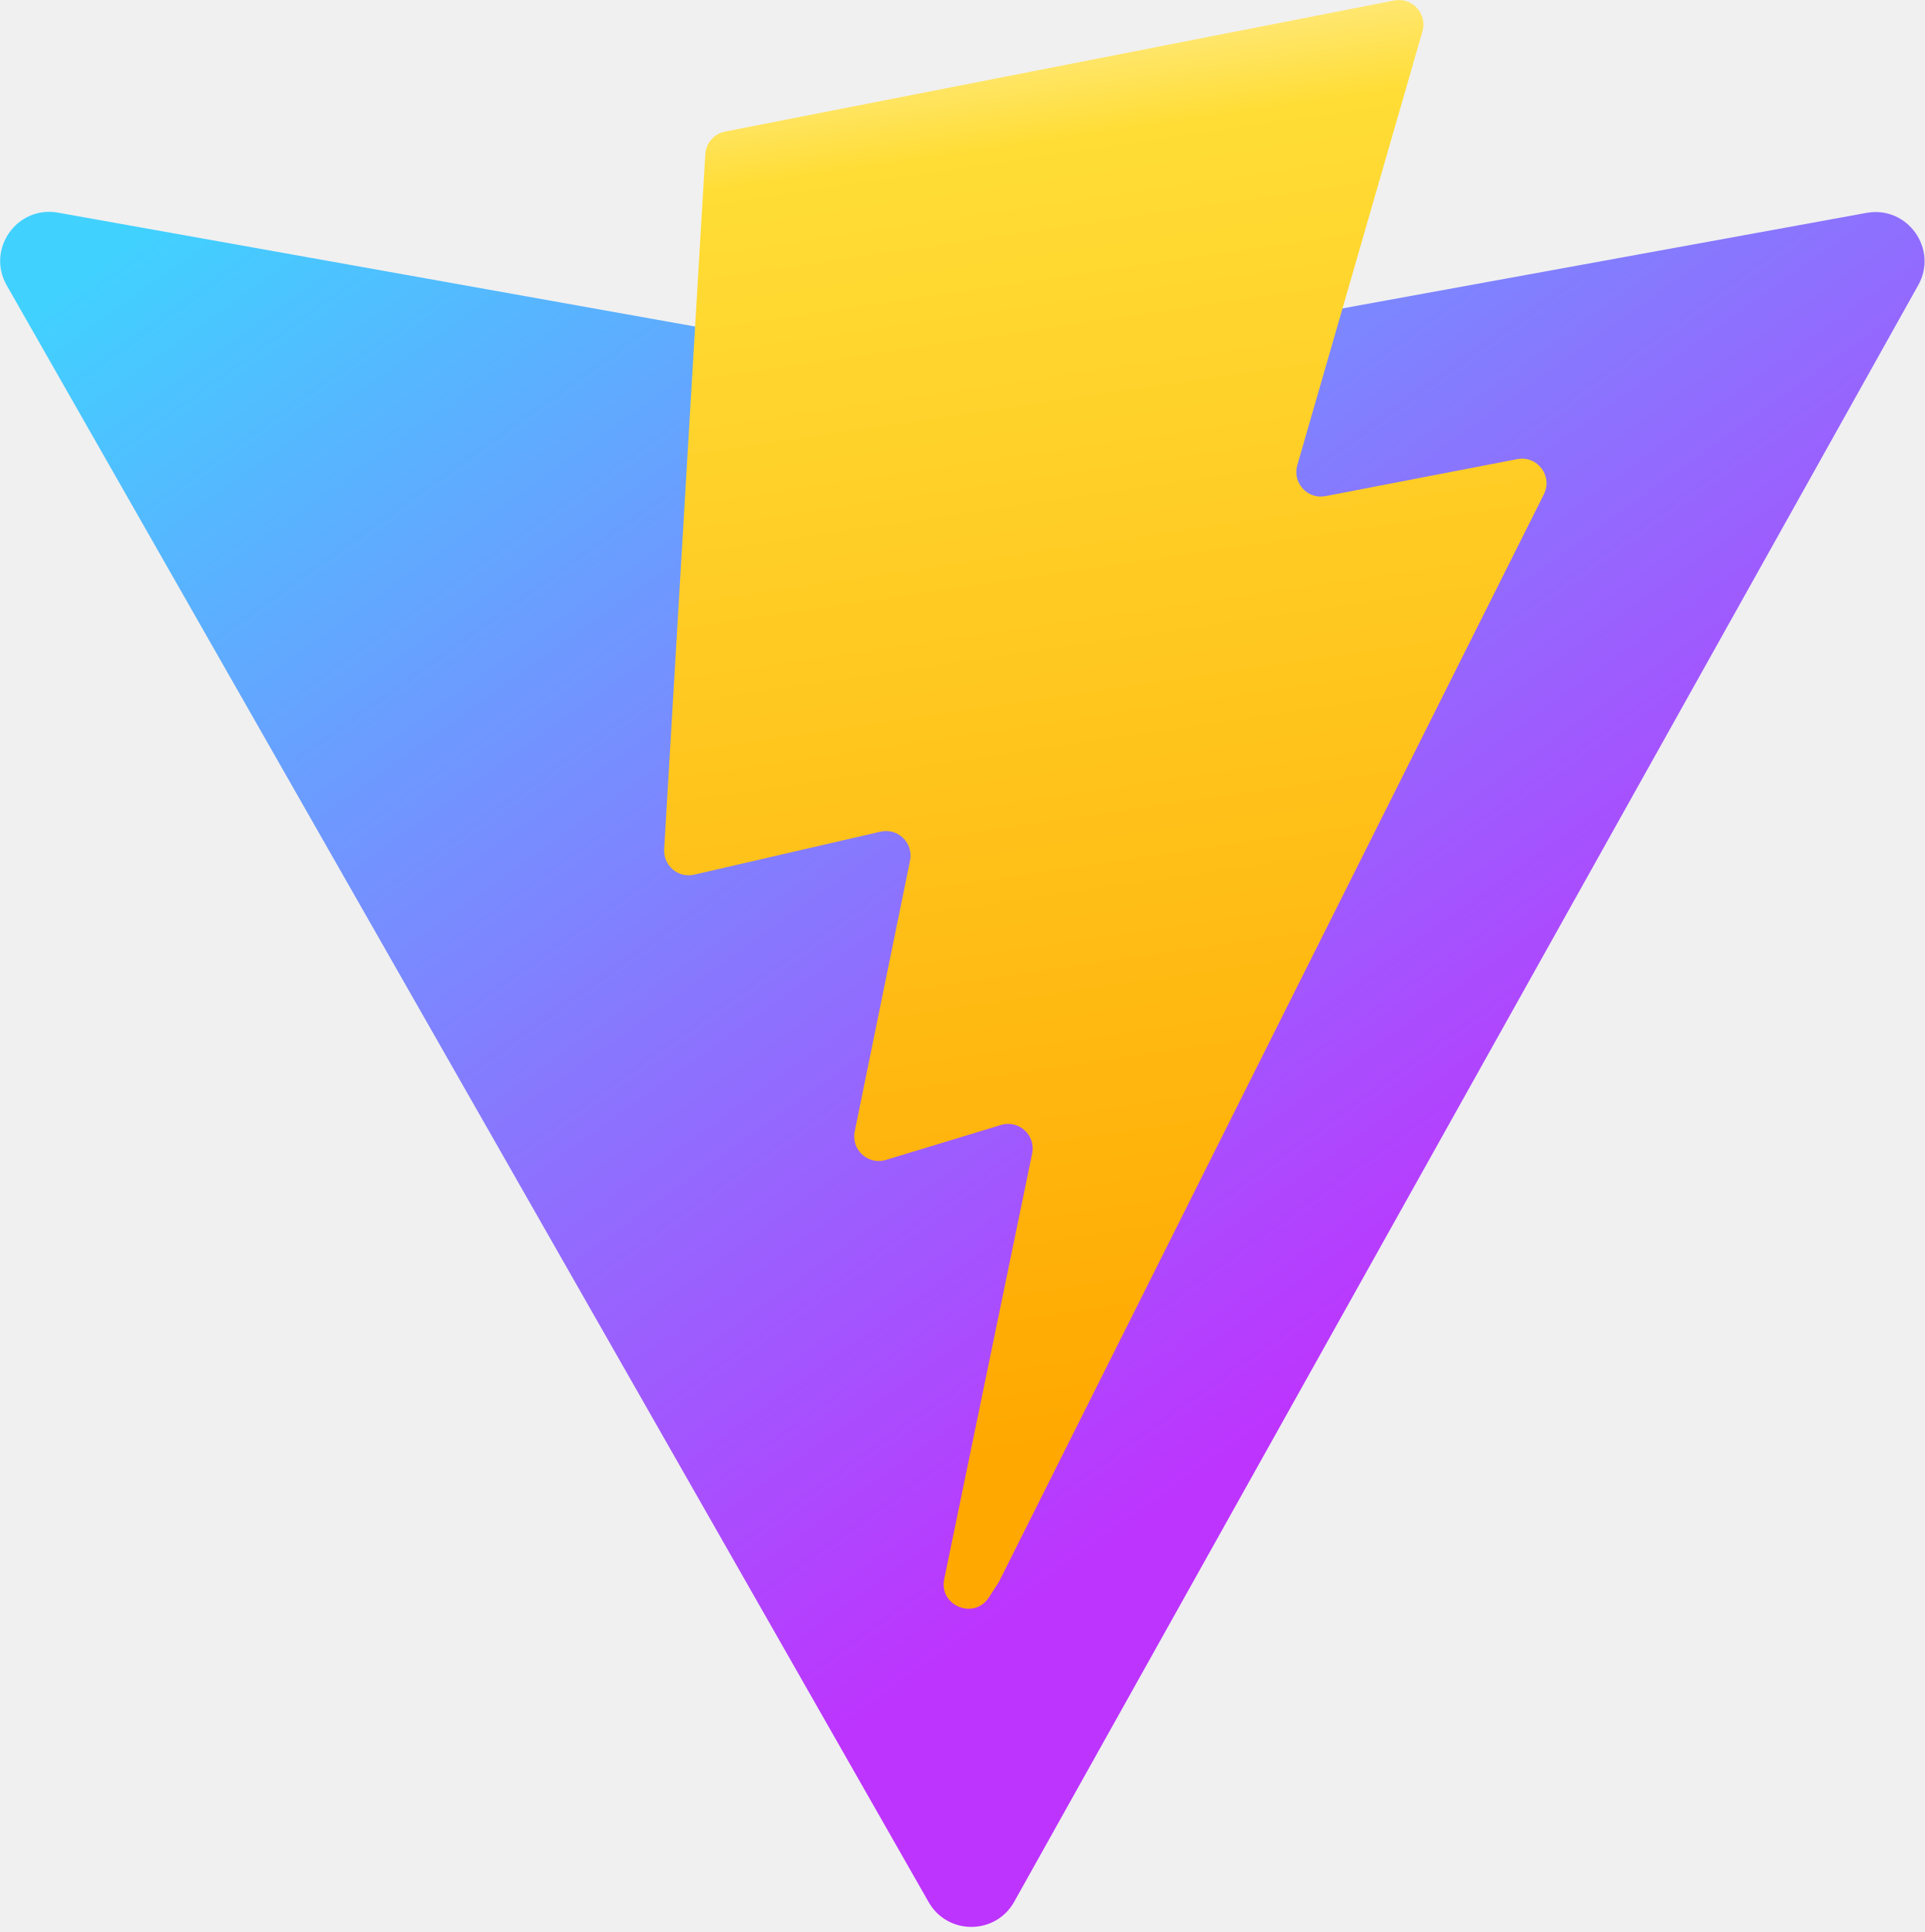
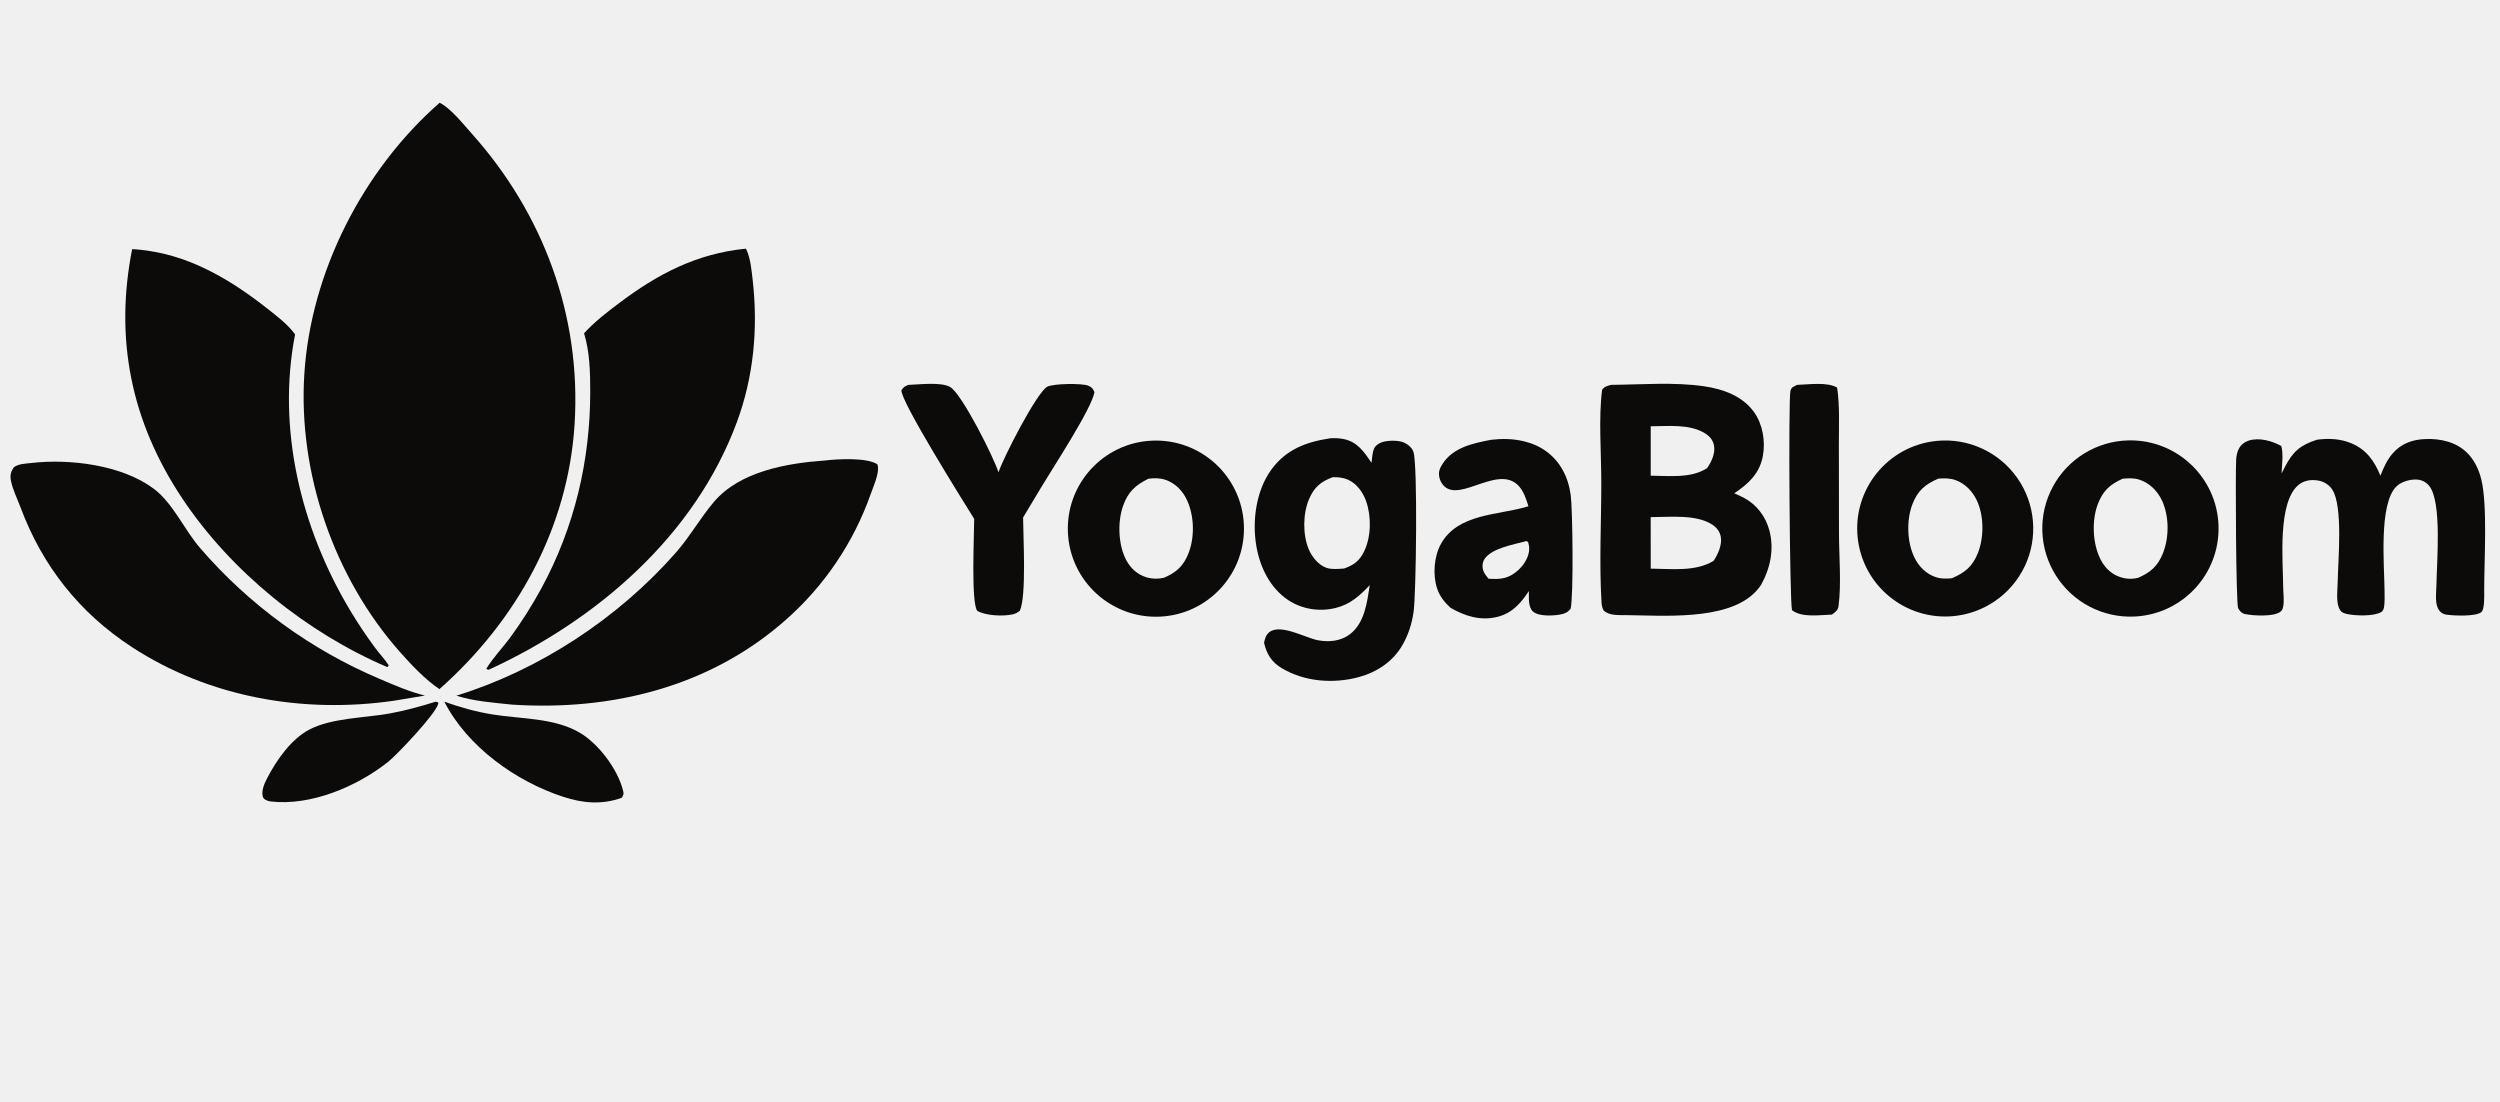
- <svg xmlns="http://www.w3.org/2000/svg" aria-hidden="true" role="img" class="iconify iconify--logos" width="31.88" height="32" preserveAspectRatio="xMidYMid meet" viewBox="0 0 256 257">
+ <svg xmlns="http://www.w3.org/2000/svg" width="84" height="37" viewBox="0 0 84 37" fill="none">
+   <g clip-path="url(#clip0_8202_63085)">
+     <path d="M14.772 3.452C15.146 3.638 15.565 4.17 15.847 4.485C18.264 7.184 19.532 10.623 19.307 14.243C19.09 17.746 17.36 20.857 14.764 23.155C14.272 22.819 13.822 22.341 13.429 21.896C11.223 19.401 10.014 15.896 10.225 12.571C10.442 9.143 12.194 5.712 14.772 3.452Z" fill="#0D0B0A" />
+     <path d="M25.058 8.355C25.065 8.367 25.073 8.379 25.08 8.391C25.217 8.672 25.257 9.116 25.292 9.427C25.474 11.044 25.323 12.665 24.755 14.195C23.334 18.02 20.05 20.835 16.42 22.504C16.377 22.504 16.406 22.507 16.34 22.469C16.562 22.106 16.872 21.782 17.128 21.441C17.519 20.908 17.874 20.35 18.189 19.77C19.302 17.723 19.833 15.473 19.832 13.152C19.831 12.492 19.816 11.834 19.625 11.198C19.966 10.82 20.383 10.501 20.788 10.195C22.093 9.207 23.408 8.52 25.058 8.355Z" fill="#0D0B0A" />
+     <path d="M4.44 8.371C4.636 8.379 4.834 8.404 5.028 8.434C6.519 8.66 7.824 9.455 8.989 10.374C9.314 10.63 9.67 10.898 9.915 11.235C9.295 14.417 10.117 17.755 11.763 20.507C12.025 20.944 12.309 21.369 12.613 21.779C12.758 21.974 12.931 22.151 13.062 22.357L13.015 22.416C10.302 21.256 7.76 19.203 6.125 16.748C4.41 14.174 3.842 11.4 4.44 8.371Z" fill="#0D0B0A" />
+     <path d="M27.712 15.473C28.145 15.421 29.115 15.367 29.477 15.598C29.496 15.652 29.501 15.658 29.503 15.724C29.51 15.978 29.344 16.358 29.258 16.594C28.683 18.228 27.698 19.687 26.397 20.832C23.851 23.083 20.551 23.89 17.218 23.676C16.589 23.61 15.94 23.567 15.335 23.374C18.127 22.515 20.784 20.76 22.708 18.569C23.181 18.03 23.528 17.405 23.988 16.863C24.862 15.835 26.446 15.563 27.712 15.473Z" fill="#0D0B0A" />
+     <path d="M1.037 15.558C2.338 15.405 4.104 15.619 5.176 16.429C5.813 16.911 6.197 17.805 6.724 18.415C8.37 20.322 10.433 21.825 12.753 22.81C13.247 23.021 13.755 23.242 14.277 23.371L13.233 23.545C10.193 23.983 7.043 23.439 4.441 21.748C2.67 20.596 1.423 19.016 0.689 17.046C0.582 16.757 0.421 16.443 0.366 16.142C0.333 15.966 0.362 15.85 0.464 15.701C0.628 15.581 0.841 15.582 1.037 15.558Z" fill="#0D0B0A" />
+     <path d="M54.132 12.931C55.145 12.923 56.251 12.832 57.251 12.978C57.895 13.072 58.549 13.302 58.941 13.854C59.228 14.26 59.323 14.831 59.233 15.317C59.124 15.911 58.748 16.255 58.271 16.575C58.385 16.623 58.498 16.675 58.608 16.734C59.029 16.962 59.327 17.357 59.45 17.818C59.619 18.448 59.484 19.096 59.17 19.655C59.099 19.762 59.016 19.857 58.923 19.945C57.961 20.857 55.853 20.68 54.61 20.668C54.371 20.666 54.056 20.688 53.878 20.506C53.835 20.415 53.818 20.355 53.812 20.252C53.73 18.918 53.804 17.533 53.804 16.194C53.803 15.245 53.708 14.011 53.832 13.094C53.928 12.975 53.988 12.975 54.132 12.931ZM57.526 17.624C56.99 17.274 56.086 17.375 55.463 17.376L55.465 19.106C56.155 19.111 56.962 19.217 57.574 18.847C57.718 18.635 57.863 18.319 57.821 18.054C57.791 17.862 57.686 17.729 57.526 17.624ZM57.271 14.549C56.759 14.241 56.04 14.32 55.464 14.323V15.983C56.082 15.988 56.819 16.079 57.358 15.73C57.504 15.522 57.644 15.224 57.589 14.961C57.549 14.769 57.435 14.648 57.271 14.549Z" fill="#0D0B0A" />
+     <path d="M44.685 14.728C44.839 14.715 44.995 14.723 45.147 14.752C45.61 14.845 45.836 15.187 46.084 15.55C46.098 15.423 46.108 15.286 46.138 15.162C46.169 15.032 46.239 14.952 46.356 14.89C46.543 14.791 46.945 14.784 47.141 14.857C47.284 14.91 47.443 15.034 47.492 15.184C47.638 15.627 47.582 19.962 47.497 20.555C47.442 20.946 47.321 21.331 47.123 21.673C46.806 22.226 46.265 22.586 45.657 22.75C44.801 22.982 43.827 22.908 43.063 22.448C42.722 22.243 42.562 21.979 42.472 21.598C42.501 21.461 42.535 21.327 42.653 21.238C43.035 20.949 43.862 21.434 44.287 21.513C44.653 21.581 45.048 21.544 45.352 21.314C45.853 20.936 45.936 20.237 46.022 19.661C45.686 20.019 45.367 20.308 44.872 20.429C44.336 20.561 43.749 20.471 43.287 20.165C42.68 19.762 42.341 19.072 42.217 18.371C42.066 17.517 42.198 16.496 42.715 15.782C43.209 15.101 43.887 14.85 44.685 14.728ZM44.776 16.035C44.376 16.185 44.156 16.37 43.985 16.768C43.774 17.257 43.768 17.966 43.974 18.457C44.083 18.715 44.301 18.988 44.575 19.081C44.757 19.141 44.976 19.115 45.162 19.102C45.491 18.985 45.678 18.846 45.834 18.527C46.074 18.036 46.082 17.345 45.899 16.833C45.792 16.535 45.582 16.242 45.284 16.114C45.132 16.048 44.94 16.026 44.776 16.035Z" fill="#0D0B0A" />
+     <path d="M77.853 14.774C78.246 14.722 78.632 14.74 79.002 14.893C79.514 15.105 79.779 15.491 79.982 15.983C80.085 15.723 80.2 15.461 80.384 15.246C80.674 14.904 81.054 14.768 81.495 14.752C82.002 14.732 82.522 14.848 82.894 15.213C83.138 15.453 83.288 15.774 83.37 16.102C83.588 16.978 83.466 18.86 83.469 19.85C83.47 20.002 83.489 20.48 83.37 20.57C83.169 20.722 82.454 20.688 82.203 20.653C82.056 20.632 81.966 20.553 81.906 20.42C81.812 20.216 81.862 19.851 81.865 19.624C81.875 18.89 82.055 16.861 81.621 16.326C81.521 16.203 81.38 16.126 81.221 16.114C80.987 16.098 80.689 16.179 80.519 16.346C79.917 16.935 80.117 19.033 80.121 19.858C80.123 20.024 80.129 20.207 80.108 20.372C80.099 20.445 80.074 20.529 80.007 20.567C79.75 20.715 79.126 20.693 78.843 20.627C78.695 20.592 78.632 20.542 78.58 20.399C78.493 20.162 78.541 19.811 78.546 19.56C78.559 18.824 78.733 16.995 78.359 16.443C78.246 16.278 78.079 16.177 77.883 16.145C77.659 16.108 77.426 16.138 77.244 16.282C76.512 16.859 76.712 18.884 76.715 19.721C76.716 19.923 76.757 20.21 76.711 20.398C76.692 20.477 76.669 20.525 76.601 20.569C76.366 20.723 75.728 20.69 75.446 20.635C75.328 20.611 75.252 20.539 75.201 20.432C75.129 20.279 75.108 15.878 75.135 15.442C75.142 15.321 75.167 15.191 75.223 15.082C75.294 14.942 75.414 14.851 75.561 14.803C75.91 14.691 76.344 14.815 76.652 14.986C76.726 15.261 76.673 15.621 76.661 15.908C76.697 15.835 76.734 15.762 76.772 15.69C77.043 15.165 77.299 14.951 77.853 14.774Z" fill="#0D0B0A" />
+     <path d="M71.521 14.797C73.141 14.764 74.489 16.04 74.542 17.66C74.596 19.28 73.337 20.642 71.717 20.716C70.652 20.765 69.642 20.236 69.075 19.333C68.508 18.43 68.469 17.291 68.976 16.353C69.482 15.414 70.455 14.819 71.521 14.797ZM71.322 16.085C70.886 16.279 70.649 16.5 70.481 16.955C70.279 17.499 70.312 18.259 70.57 18.779C70.709 19.058 70.925 19.285 71.226 19.386C71.432 19.455 71.624 19.466 71.835 19.416C72.253 19.241 72.503 19.019 72.674 18.591C72.889 18.055 72.887 17.338 72.64 16.813C72.486 16.484 72.21 16.213 71.858 16.109C71.685 16.058 71.498 16.069 71.322 16.085Z" fill="#0D0B0A" />
+     <path d="M38.704 14.806C40.336 14.732 41.718 15.993 41.794 17.624C41.871 19.256 40.612 20.64 38.981 20.719C37.346 20.797 35.959 19.535 35.882 17.901C35.806 16.266 37.07 14.88 38.704 14.806ZM39.165 16.124C38.976 16.059 38.782 16.06 38.586 16.085C38.15 16.301 37.9 16.527 37.733 17.004C37.544 17.545 37.572 18.317 37.844 18.824C37.992 19.101 38.217 19.304 38.52 19.397C38.706 19.454 38.917 19.459 39.106 19.413C39.522 19.24 39.767 19.016 39.934 18.589C40.146 18.047 40.129 17.333 39.883 16.804C39.739 16.493 39.493 16.237 39.165 16.124Z" fill="#0D0B0A" />
+     <path d="M64.888 14.838C65.938 14.668 66.998 15.076 67.665 15.905C68.331 16.735 68.501 17.858 68.109 18.848C67.716 19.836 66.823 20.539 65.769 20.686C64.164 20.911 62.677 19.801 62.435 18.198C62.193 16.596 63.288 15.097 64.888 14.838ZM65.129 16.082C64.69 16.268 64.438 16.48 64.26 16.934C64.053 17.467 64.073 18.204 64.319 18.721C64.468 19.034 64.721 19.29 65.055 19.396C65.222 19.45 65.411 19.449 65.584 19.428C66.021 19.243 66.276 19.036 66.457 18.582C66.667 18.054 66.664 17.325 66.419 16.809C66.273 16.503 66.025 16.245 65.701 16.13C65.518 16.065 65.32 16.066 65.129 16.082Z" fill="#0D0B0A" />
+     <path d="M50.103 14.777C50.473 14.733 50.83 14.74 51.195 14.825C51.749 14.953 52.213 15.275 52.495 15.772C52.647 16.038 52.734 16.33 52.776 16.633C52.84 17.099 52.877 20.052 52.771 20.458C52.682 20.572 52.592 20.613 52.453 20.642C52.217 20.692 51.698 20.723 51.506 20.546C51.339 20.391 51.373 20.068 51.371 19.86C51.094 20.27 50.815 20.601 50.31 20.727C49.746 20.867 49.223 20.703 48.738 20.422C48.531 20.232 48.374 20.037 48.285 19.766C48.135 19.31 48.183 18.695 48.416 18.274C48.983 17.255 50.318 17.315 51.294 17.028L51.355 17.009C51.316 16.887 51.278 16.763 51.227 16.645C50.675 15.371 49.297 16.763 48.631 16.413C48.497 16.342 48.4 16.199 48.366 16.053C48.32 15.86 48.372 15.735 48.478 15.574C48.836 15.028 49.506 14.891 50.103 14.777ZM51.289 18.18C50.884 18.292 50.122 18.415 49.88 18.783C49.802 18.903 49.795 19.061 49.846 19.193C49.882 19.286 49.953 19.368 50.015 19.445C50.434 19.473 50.697 19.442 51.018 19.151C51.212 18.974 51.391 18.689 51.381 18.415C51.379 18.346 51.36 18.277 51.344 18.212L51.289 18.18Z" fill="#0D0B0A" />
+     <path d="M33.549 15.873C33.694 15.412 34.825 13.202 35.185 12.994C35.373 12.887 36.372 12.87 36.573 12.962C36.702 13.021 36.715 13.056 36.774 13.176C36.671 13.748 35.407 15.668 35.033 16.294L34.376 17.386C34.379 18.043 34.494 20.047 34.265 20.523C34.185 20.584 34.128 20.618 34.028 20.642C33.719 20.714 33.105 20.692 32.834 20.521C32.623 20.244 32.733 17.943 32.733 17.434C32.398 16.897 30.23 13.437 30.288 13.107C30.359 13.004 30.405 12.978 30.521 12.932C30.887 12.921 31.63 12.824 31.933 13.008C32.325 13.246 33.403 15.387 33.549 15.873Z" fill="#0D0B0A" />
+     <path d="M60.386 12.931C60.77 12.921 61.397 12.825 61.728 13.024C61.821 13.655 61.784 14.324 61.786 14.961L61.79 17.911C61.79 18.681 61.874 19.608 61.775 20.364C61.755 20.515 61.662 20.564 61.553 20.65C61.154 20.663 60.54 20.762 60.211 20.502C60.133 20.207 60.085 13.397 60.159 13.128C60.195 13.001 60.278 12.986 60.386 12.931Z" fill="#0D0B0A" />
+     <path d="M14.929 23.577C15.458 23.765 15.99 23.915 16.545 24.005C17.501 24.16 18.611 24.115 19.47 24.613C20.105 24.981 20.754 25.842 20.933 26.556C20.966 26.687 20.956 26.698 20.889 26.806C20.226 27.046 19.581 26.989 18.921 26.772C17.33 26.252 15.708 25.093 14.929 23.577Z" fill="#0D0B0A" />
+     <path d="M14.63 23.58C14.664 23.578 14.696 23.595 14.728 23.604C14.726 23.619 14.727 23.635 14.723 23.65C14.642 23.989 13.332 25.369 13.029 25.608C11.984 26.434 10.432 27.089 9.084 26.928C9.048 26.92 8.998 26.91 8.965 26.895C8.893 26.861 8.847 26.834 8.828 26.756C8.777 26.545 8.896 26.301 8.992 26.117C9.301 25.527 9.785 24.834 10.391 24.515C11.137 24.123 12.24 24.124 13.07 23.977C13.602 23.882 14.114 23.738 14.63 23.58Z" fill="#0D0B0A" />
+   </g>
  <defs>
-     <linearGradient id="IconifyId1813088fe1fbc01fb466" x1="-.828%" x2="57.636%" y1="7.652%" y2="78.411%">
-       <stop offset="0%" stop-color="#41D1FF" />
-       <stop offset="100%" stop-color="#BD34FE" />
-     </linearGradient>
-     <linearGradient id="IconifyId1813088fe1fbc01fb467" x1="43.376%" x2="50.316%" y1="2.242%" y2="89.03%">
-       <stop offset="0%" stop-color="#FFEA83" />
-       <stop offset="8.333%" stop-color="#FFDD35" />
-       <stop offset="100%" stop-color="#FFA800" />
-     </linearGradient>
+     <clipPath id="clip0_8202_63085">
+       <rect width="83.147" height="23.51" fill="white" transform="translate(0.353027 3.45215)" />
+     </clipPath>
  </defs>
-   <path fill="url(#IconifyId1813088fe1fbc01fb466)" d="M255.153 37.938L134.897 252.976c-2.483 4.44-8.862 4.466-11.382.048L.875 37.958c-2.746-4.814 1.371-10.646 6.827-9.67l120.385 21.517a6.537 6.537 0 0 0 2.322-.004l117.867-21.483c5.438-.991 9.574 4.796 6.877 9.62Z" />
-   <path fill="url(#IconifyId1813088fe1fbc01fb467)" d="M185.432.063L96.44 17.501a3.268 3.268 0 0 0-2.634 3.014l-5.474 92.456a3.268 3.268 0 0 0 3.997 3.378l24.777-5.718c2.318-.535 4.413 1.507 3.936 3.838l-7.361 36.047c-.495 2.426 1.782 4.5 4.151 3.78l15.304-4.649c2.372-.72 4.652 1.36 4.15 3.788l-11.698 56.621c-.732 3.542 3.979 5.473 5.943 2.437l1.313-2.028l72.516-144.72c1.215-2.423-.88-5.186-3.54-4.672l-25.505 4.922c-2.396.462-4.435-1.77-3.759-4.114l16.646-57.705c.677-2.35-1.37-4.583-3.769-4.113Z" />
</svg>
